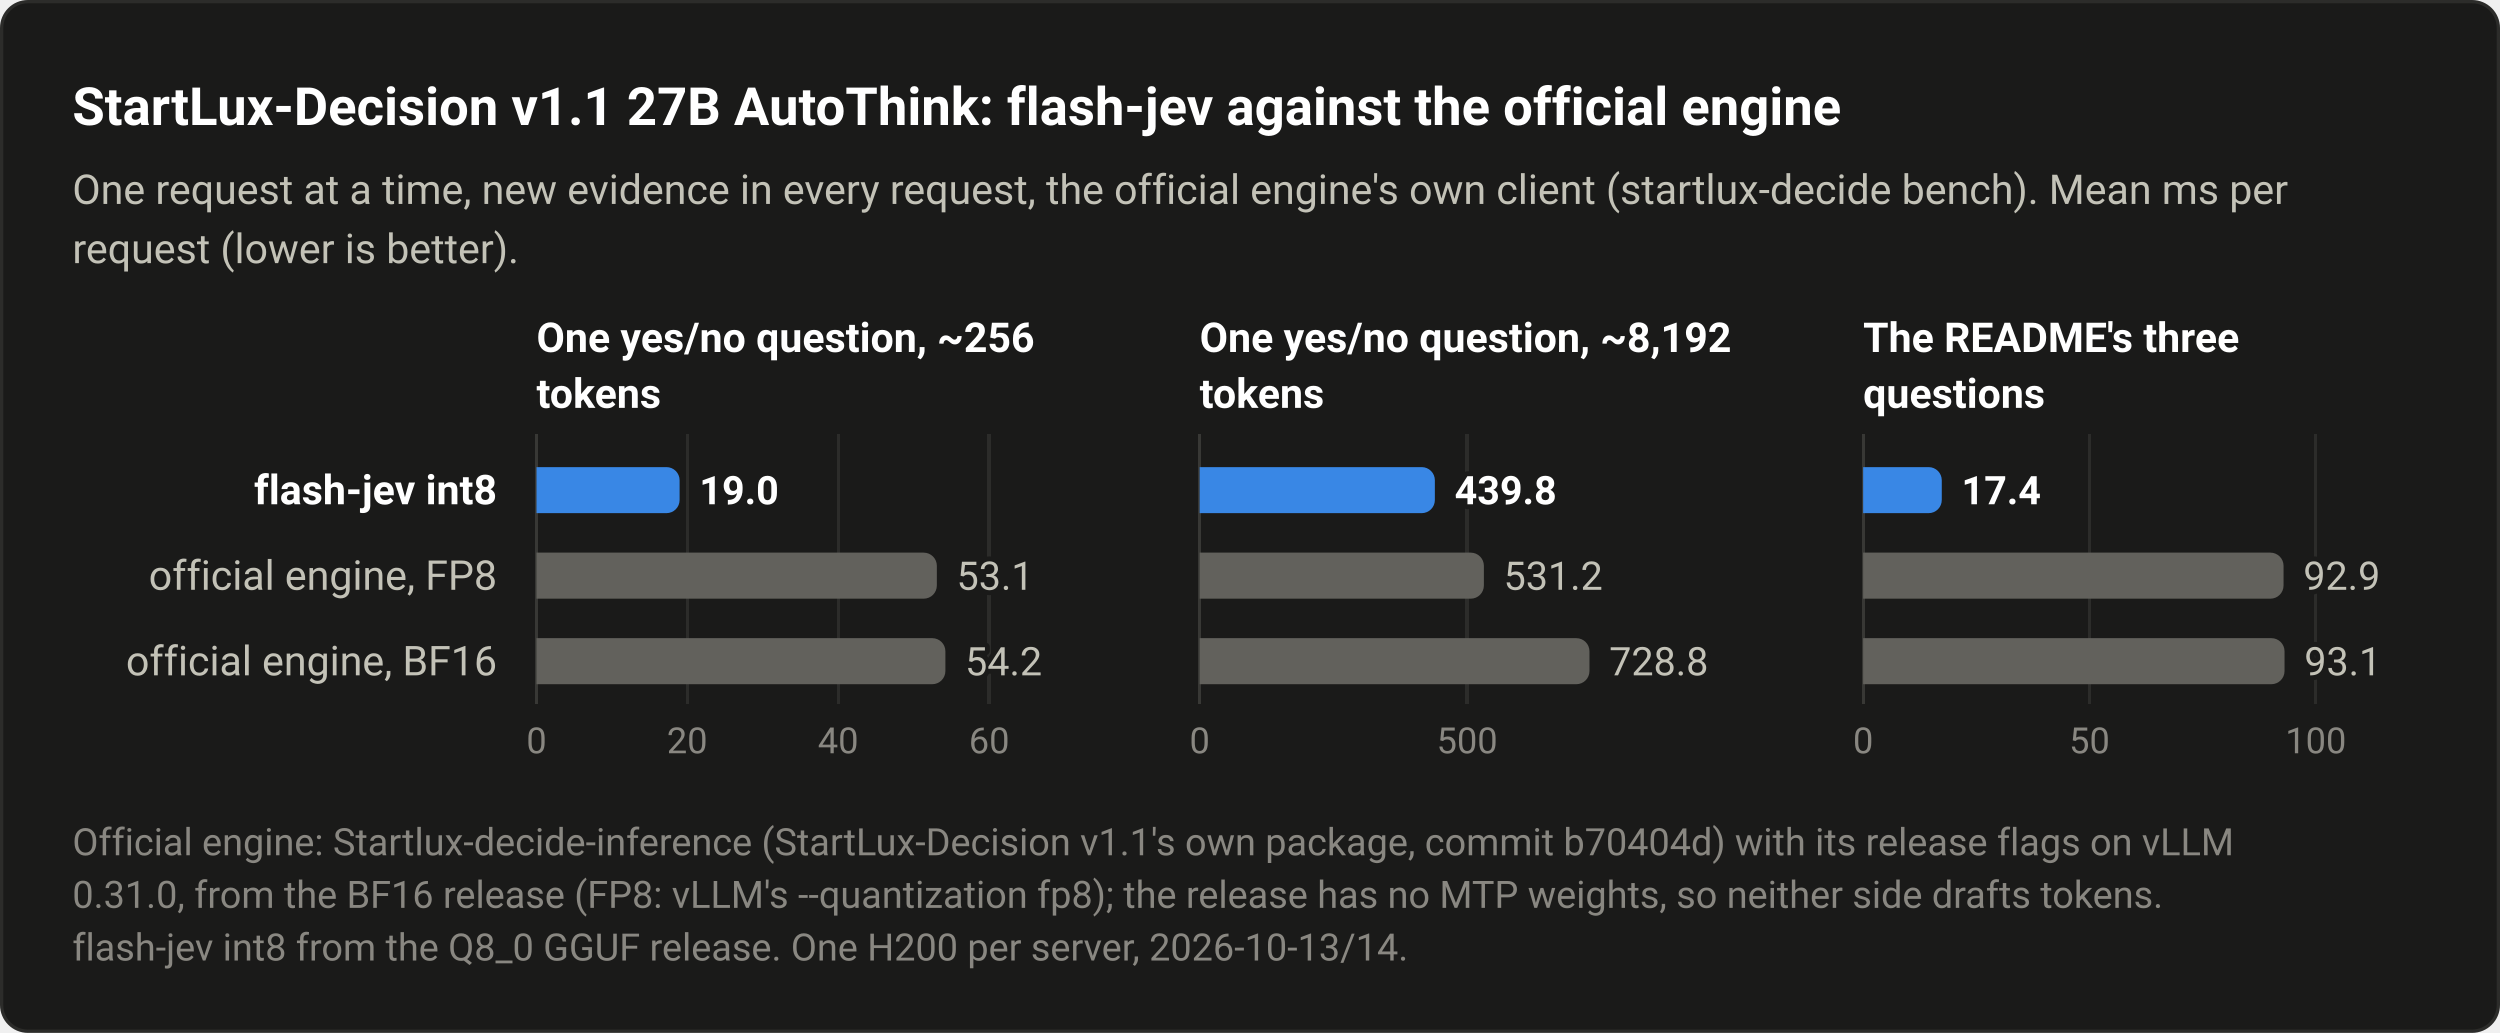
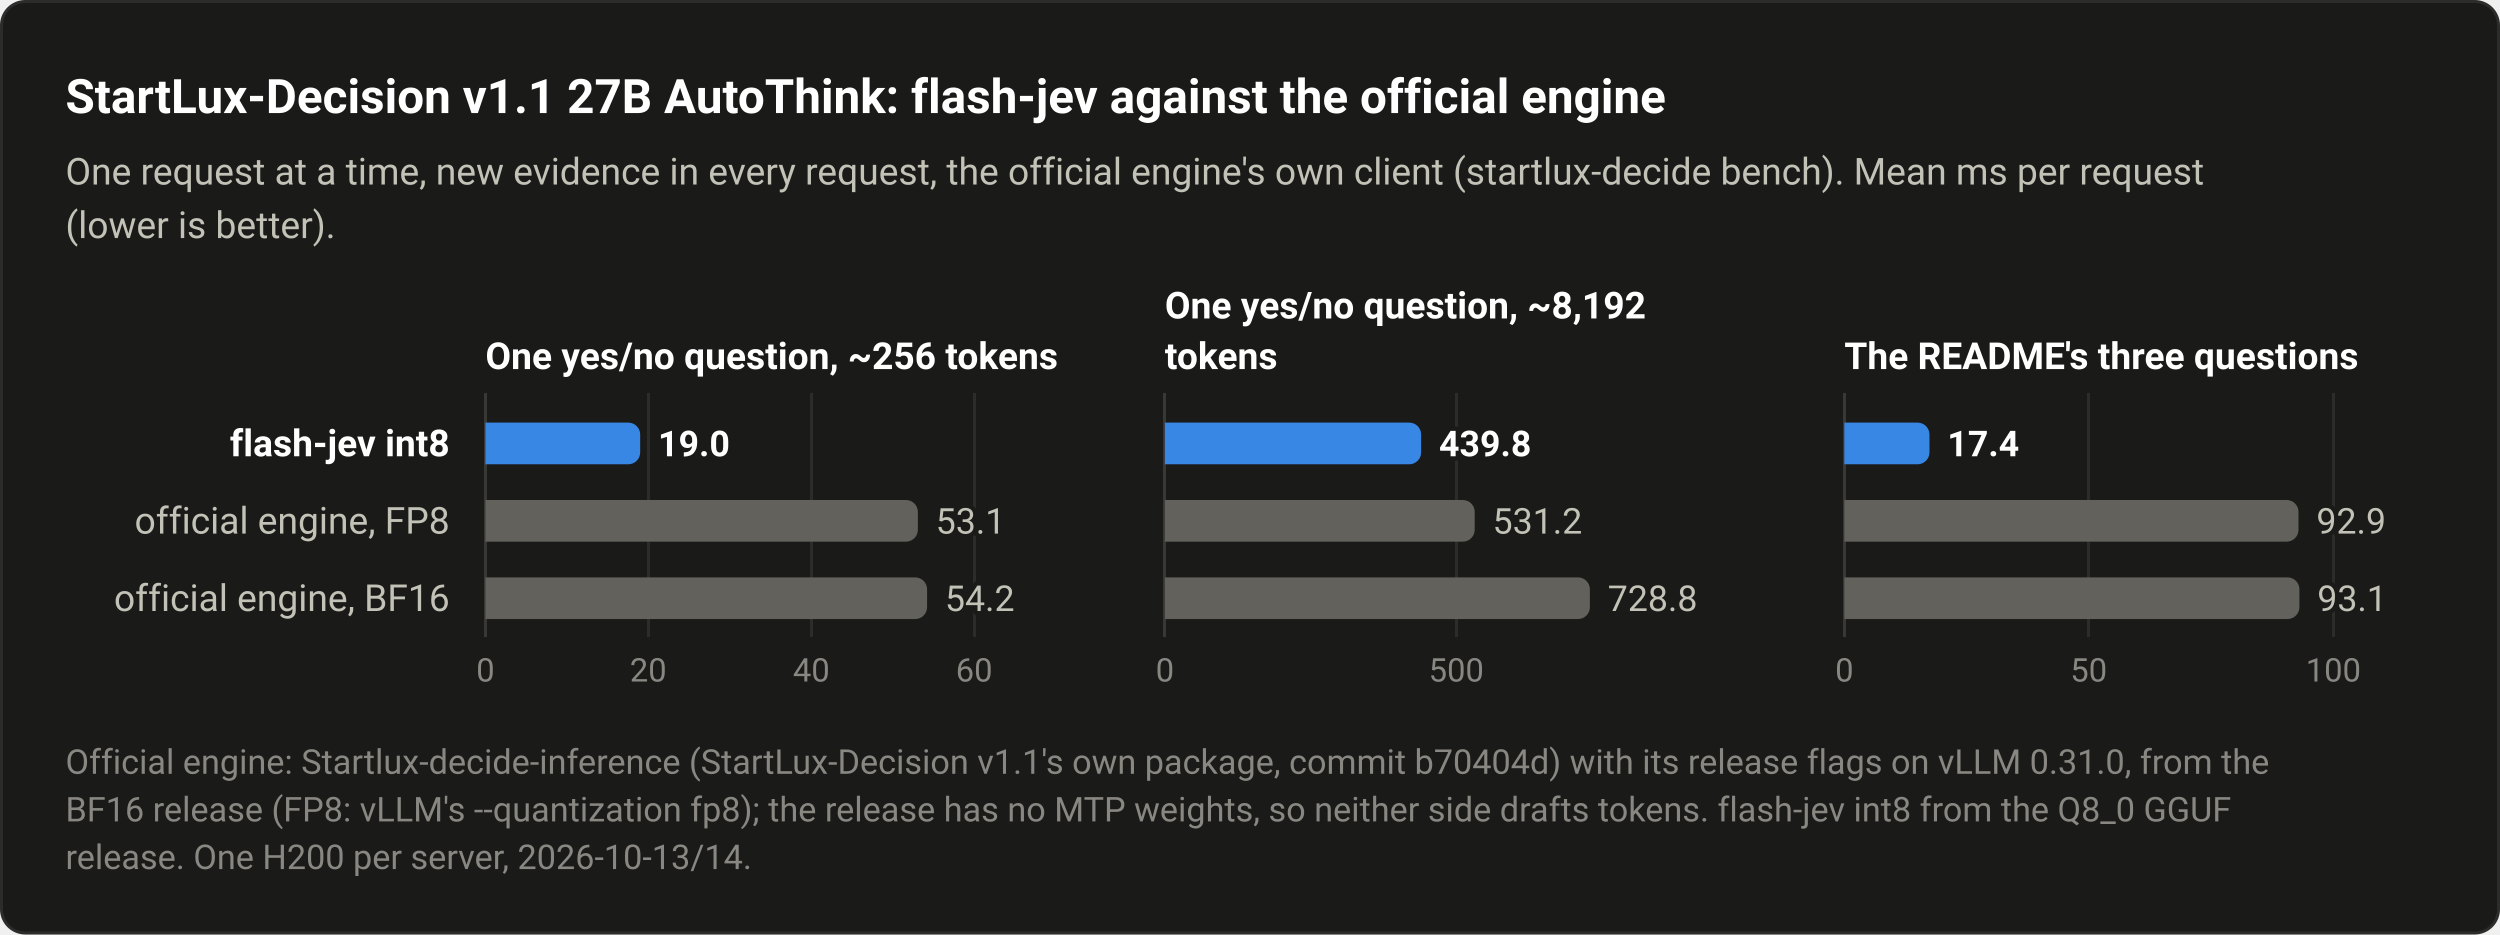
- <svg xmlns="http://www.w3.org/2000/svg" width="760" height="314" viewBox="0 0 760 314" role="img" aria-labelledby="title desc" font-family="system-ui, -apple-system, 'Segoe UI', Roboto, 'Helvetica Neue', Arial, sans-serif">
-   <rect x="0.5" y="0.5" width="759" height="313" rx="8" fill="#1a1a19" stroke="#2c2c2a" />
+ <svg xmlns="http://www.w3.org/2000/svg" width="840" height="314" viewBox="0 0 840 314" role="img" aria-labelledby="title desc" font-family="system-ui, -apple-system, 'Segoe UI', Roboto, 'Helvetica Neue', Arial, sans-serif">
+   <rect x="0.5" y="0.5" width="839" height="313" rx="8" fill="#1a1a19" stroke="#2c2c2a" />
  <text x="22.0" y="38.0" font-size="16" fill="#ffffff" text-anchor="start" font-weight="600">StartLux-Decision v1.1 27B AutoThink: flash-jev against the official engine</text>
-   <text x="22.0" y="62.0" font-size="12.5" fill="#c3c2b7" text-anchor="start" font-weight="400">One request at a time, new evidence in every request, the official engine's own client (startlux-decide bench). Mean ms per</text>
-   <text x="22.0" y="80.0" font-size="12.5" fill="#c3c2b7" text-anchor="start" font-weight="400">request (lower is better).</text>
-   <text x="163.1" y="107.0" font-size="12.5" fill="#ffffff" text-anchor="start" font-weight="600">One yes/no question, ~256</text>
-   <text x="163.1" y="124.0" font-size="12.5" fill="#ffffff" text-anchor="start" font-weight="600">tokens</text>
+   <text x="22.0" y="62.0" font-size="12.5" fill="#c3c2b7" text-anchor="start" font-weight="400">One request at a time, new evidence in every request, the official engine's own client (startlux-decide bench). Mean ms per request</text>
+   <text x="22.0" y="80.0" font-size="12.5" fill="#c3c2b7" text-anchor="start" font-weight="400">(lower is better).</text>
+   <text x="163.1" y="124.0" font-size="12.5" fill="#ffffff" text-anchor="start" font-weight="600">One yes/no question, ~256 tokens</text>
  <text x="163.1" y="229.0" font-size="11" fill="#898781" text-anchor="middle" font-weight="400" style="font-variant-numeric: tabular-nums">0</text>
-   <line x1="208.9" y1="132.0" x2="208.9" y2="214.0" stroke="#2c2c2a" stroke-width="1" shape-rendering="crispEdges" />
-   <text x="208.9" y="229.0" font-size="11" fill="#898781" text-anchor="middle" font-weight="400" style="font-variant-numeric: tabular-nums">20</text>
-   <line x1="254.8" y1="132.0" x2="254.8" y2="214.0" stroke="#2c2c2a" stroke-width="1" shape-rendering="crispEdges" />
-   <text x="254.8" y="229.0" font-size="11" fill="#898781" text-anchor="middle" font-weight="400" style="font-variant-numeric: tabular-nums">40</text>
-   <line x1="300.7" y1="132.0" x2="300.7" y2="214.0" stroke="#2c2c2a" stroke-width="1" shape-rendering="crispEdges" />
-   <text x="300.7" y="229.0" font-size="11" fill="#898781" text-anchor="middle" font-weight="400" style="font-variant-numeric: tabular-nums">60</text>
+   <line x1="217.8" y1="132.0" x2="217.8" y2="214.0" stroke="#2c2c2a" stroke-width="1" shape-rendering="crispEdges" />
+   <text x="217.8" y="229.0" font-size="11" fill="#898781" text-anchor="middle" font-weight="400" style="font-variant-numeric: tabular-nums">20</text>
+   <line x1="272.6" y1="132.0" x2="272.6" y2="214.0" stroke="#2c2c2a" stroke-width="1" shape-rendering="crispEdges" />
+   <text x="272.6" y="229.0" font-size="11" fill="#898781" text-anchor="middle" font-weight="400" style="font-variant-numeric: tabular-nums">40</text>
+   <line x1="327.3" y1="132.0" x2="327.3" y2="214.0" stroke="#2c2c2a" stroke-width="1" shape-rendering="crispEdges" />
+   <text x="327.3" y="229.0" font-size="11" fill="#898781" text-anchor="middle" font-weight="400" style="font-variant-numeric: tabular-nums">60</text>
  <line x1="163.1" y1="132.0" x2="163.1" y2="214.0" stroke="#383835" stroke-width="1" shape-rendering="crispEdges" />
-   <path d="M163.1,142.0 H202.6 A4.0,4.0 0 0 1 206.6,146.0 V152.0 A4.0,4.0 0 0 1 202.6,156.0 H163.1 Z" fill="#3987e5" />
-   <text x="212.6" y="153.3" font-size="12" fill="#ffffff" text-anchor="start" font-weight="600" style="font-variant-numeric: tabular-nums" stroke="#1a1a19" stroke-width="3" stroke-linejoin="round" paint-order="stroke">19.0</text>
-   <path d="M163.1,168.0 H280.8 A4.0,4.0 0 0 1 284.8,172.0 V178.0 A4.0,4.0 0 0 1 280.8,182.0 H163.1 Z" fill="#62615c" />
-   <text x="290.8" y="179.3" font-size="12" fill="#c3c2b7" text-anchor="start" font-weight="400" style="font-variant-numeric: tabular-nums" stroke="#1a1a19" stroke-width="3" stroke-linejoin="round" paint-order="stroke">53.1</text>
-   <path d="M163.1,194.0 H283.4 A4.0,4.0 0 0 1 287.4,198.0 V204.0 A4.0,4.0 0 0 1 283.4,208.0 H163.1 Z" fill="#62615c" />
-   <text x="293.4" y="205.3" font-size="12" fill="#c3c2b7" text-anchor="start" font-weight="400" style="font-variant-numeric: tabular-nums" stroke="#1a1a19" stroke-width="3" stroke-linejoin="round" paint-order="stroke">54.2</text>
-   <text x="364.7" y="107.0" font-size="12.5" fill="#ffffff" text-anchor="start" font-weight="600">One yes/no question, ~8,192</text>
-   <text x="364.7" y="124.0" font-size="12.5" fill="#ffffff" text-anchor="start" font-weight="600">tokens</text>
-   <text x="364.7" y="229.0" font-size="11" fill="#898781" text-anchor="middle" font-weight="400" style="font-variant-numeric: tabular-nums">0</text>
-   <line x1="446.0" y1="132.0" x2="446.0" y2="214.0" stroke="#2c2c2a" stroke-width="1" shape-rendering="crispEdges" />
-   <text x="446.0" y="229.0" font-size="11" fill="#898781" text-anchor="middle" font-weight="400" style="font-variant-numeric: tabular-nums">500</text>
-   <line x1="364.7" y1="132.0" x2="364.7" y2="214.0" stroke="#383835" stroke-width="1" shape-rendering="crispEdges" />
-   <path d="M364.7,142.0 H432.2 A4.0,4.0 0 0 1 436.2,146.0 V152.0 A4.0,4.0 0 0 1 432.2,156.0 H364.7 Z" fill="#3987e5" />
-   <text x="442.2" y="153.3" font-size="12" fill="#ffffff" text-anchor="start" font-weight="600" style="font-variant-numeric: tabular-nums" stroke="#1a1a19" stroke-width="3" stroke-linejoin="round" paint-order="stroke">439.8</text>
-   <path d="M364.7,168.0 H447.1 A4.0,4.0 0 0 1 451.1,172.0 V178.0 A4.0,4.0 0 0 1 447.1,182.0 H364.7 Z" fill="#62615c" />
-   <text x="457.1" y="179.3" font-size="12" fill="#c3c2b7" text-anchor="start" font-weight="400" style="font-variant-numeric: tabular-nums" stroke="#1a1a19" stroke-width="3" stroke-linejoin="round" paint-order="stroke">531.2</text>
-   <path d="M364.7,194.0 H479.2 A4.0,4.0 0 0 1 483.2,198.0 V204.0 A4.0,4.0 0 0 1 479.2,208.0 H364.7 Z" fill="#62615c" />
-   <text x="489.2" y="205.3" font-size="12" fill="#c3c2b7" text-anchor="start" font-weight="400" style="font-variant-numeric: tabular-nums" stroke="#1a1a19" stroke-width="3" stroke-linejoin="round" paint-order="stroke">728.8</text>
-   <text x="566.4" y="107.0" font-size="12.5" fill="#ffffff" text-anchor="start" font-weight="600">The README's three</text>
-   <text x="566.4" y="124.0" font-size="12.5" fill="#ffffff" text-anchor="start" font-weight="600">questions</text>
-   <text x="566.4" y="229.0" font-size="11" fill="#898781" text-anchor="middle" font-weight="400" style="font-variant-numeric: tabular-nums">0</text>
-   <line x1="635.2" y1="132.0" x2="635.2" y2="214.0" stroke="#2c2c2a" stroke-width="1" shape-rendering="crispEdges" />
-   <text x="635.2" y="229.0" font-size="11" fill="#898781" text-anchor="middle" font-weight="400" style="font-variant-numeric: tabular-nums">50</text>
-   <line x1="704.0" y1="132.0" x2="704.0" y2="214.0" stroke="#2c2c2a" stroke-width="1" shape-rendering="crispEdges" />
-   <text x="704.0" y="229.0" font-size="11" fill="#898781" text-anchor="middle" font-weight="400" style="font-variant-numeric: tabular-nums">100</text>
-   <line x1="566.4" y1="132.0" x2="566.4" y2="214.0" stroke="#383835" stroke-width="1" shape-rendering="crispEdges" />
-   <path d="M566.4,142.0 H586.3 A4.0,4.0 0 0 1 590.3,146.0 V152.0 A4.0,4.0 0 0 1 586.3,156.0 H566.4 Z" fill="#3987e5" />
-   <text x="596.3" y="153.3" font-size="12" fill="#ffffff" text-anchor="start" font-weight="600" style="font-variant-numeric: tabular-nums" stroke="#1a1a19" stroke-width="3" stroke-linejoin="round" paint-order="stroke">17.4</text>
-   <path d="M566.4,168.0 H690.2 A4.0,4.0 0 0 1 694.2,172.0 V178.0 A4.0,4.0 0 0 1 690.2,182.0 H566.4 Z" fill="#62615c" />
-   <text x="700.2" y="179.3" font-size="12" fill="#c3c2b7" text-anchor="start" font-weight="400" style="font-variant-numeric: tabular-nums" stroke="#1a1a19" stroke-width="3" stroke-linejoin="round" paint-order="stroke">92.9</text>
-   <path d="M566.4,194.0 H690.5 A4.0,4.0 0 0 1 694.5,198.0 V204.0 A4.0,4.0 0 0 1 690.5,208.0 H566.4 Z" fill="#62615c" />
-   <text x="700.5" y="205.3" font-size="12" fill="#c3c2b7" text-anchor="start" font-weight="400" style="font-variant-numeric: tabular-nums" stroke="#1a1a19" stroke-width="3" stroke-linejoin="round" paint-order="stroke">93.1</text>
+   <path d="M163.1,142.0 H211.1 A4.0,4.0 0 0 1 215.1,146.0 V152.0 A4.0,4.0 0 0 1 211.1,156.0 H163.1 Z" fill="#3987e5" />
+   <text x="221.1" y="153.3" font-size="12" fill="#ffffff" text-anchor="start" font-weight="600" style="font-variant-numeric: tabular-nums" stroke="#1a1a19" stroke-width="3" stroke-linejoin="round" paint-order="stroke">19.0</text>
+   <path d="M163.1,168.0 H304.4 A4.0,4.0 0 0 1 308.4,172.0 V178.0 A4.0,4.0 0 0 1 304.4,182.0 H163.1 Z" fill="#62615c" />
+   <text x="314.4" y="179.3" font-size="12" fill="#c3c2b7" text-anchor="start" font-weight="400" style="font-variant-numeric: tabular-nums" stroke="#1a1a19" stroke-width="3" stroke-linejoin="round" paint-order="stroke">53.1</text>
+   <path d="M163.1,194.0 H307.5 A4.0,4.0 0 0 1 311.5,198.0 V204.0 A4.0,4.0 0 0 1 307.5,208.0 H163.1 Z" fill="#62615c" />
+   <text x="317.5" y="205.3" font-size="12" fill="#c3c2b7" text-anchor="start" font-weight="400" style="font-variant-numeric: tabular-nums" stroke="#1a1a19" stroke-width="3" stroke-linejoin="round" paint-order="stroke">54.2</text>
+   <text x="391.4" y="107.0" font-size="12.5" fill="#ffffff" text-anchor="start" font-weight="600">One yes/no question, ~8,192</text>
+   <text x="391.4" y="124.0" font-size="12.5" fill="#ffffff" text-anchor="start" font-weight="600">tokens</text>
+   <text x="391.4" y="229.0" font-size="11" fill="#898781" text-anchor="middle" font-weight="400" style="font-variant-numeric: tabular-nums">0</text>
+   <line x1="489.3" y1="132.0" x2="489.3" y2="214.0" stroke="#2c2c2a" stroke-width="1" shape-rendering="crispEdges" />
+   <text x="489.3" y="229.0" font-size="11" fill="#898781" text-anchor="middle" font-weight="400" style="font-variant-numeric: tabular-nums">500</text>
+   <line x1="391.4" y1="132.0" x2="391.4" y2="214.0" stroke="#383835" stroke-width="1" shape-rendering="crispEdges" />
+   <path d="M391.4,142.0 H473.5 A4.0,4.0 0 0 1 477.5,146.0 V152.0 A4.0,4.0 0 0 1 473.5,156.0 H391.4 Z" fill="#3987e5" />
+   <text x="483.5" y="153.3" font-size="12" fill="#ffffff" text-anchor="start" font-weight="600" style="font-variant-numeric: tabular-nums" stroke="#1a1a19" stroke-width="3" stroke-linejoin="round" paint-order="stroke">439.8</text>
+   <path d="M391.4,168.0 H491.5 A4.0,4.0 0 0 1 495.5,172.0 V178.0 A4.0,4.0 0 0 1 491.5,182.0 H391.4 Z" fill="#62615c" />
+   <text x="501.5" y="179.3" font-size="12" fill="#c3c2b7" text-anchor="start" font-weight="400" style="font-variant-numeric: tabular-nums" stroke="#1a1a19" stroke-width="3" stroke-linejoin="round" paint-order="stroke">531.2</text>
+   <path d="M391.4,194.0 H530.2 A4.0,4.0 0 0 1 534.2,198.0 V204.0 A4.0,4.0 0 0 1 530.2,208.0 H391.4 Z" fill="#62615c" />
+   <text x="540.2" y="205.3" font-size="12" fill="#c3c2b7" text-anchor="start" font-weight="400" style="font-variant-numeric: tabular-nums" stroke="#1a1a19" stroke-width="3" stroke-linejoin="round" paint-order="stroke">728.8</text>
+   <text x="619.7" y="124.0" font-size="12.5" fill="#ffffff" text-anchor="start" font-weight="600">The README's three questions</text>
+   <text x="619.7" y="229.0" font-size="11" fill="#898781" text-anchor="middle" font-weight="400" style="font-variant-numeric: tabular-nums">0</text>
+   <line x1="701.8" y1="132.0" x2="701.8" y2="214.0" stroke="#2c2c2a" stroke-width="1" shape-rendering="crispEdges" />
+   <text x="701.8" y="229.0" font-size="11" fill="#898781" text-anchor="middle" font-weight="400" style="font-variant-numeric: tabular-nums">50</text>
+   <line x1="784.0" y1="132.0" x2="784.0" y2="214.0" stroke="#2c2c2a" stroke-width="1" shape-rendering="crispEdges" />
+   <text x="784.0" y="229.0" font-size="11" fill="#898781" text-anchor="middle" font-weight="400" style="font-variant-numeric: tabular-nums">100</text>
+   <line x1="619.7" y1="132.0" x2="619.7" y2="214.0" stroke="#383835" stroke-width="1" shape-rendering="crispEdges" />
+   <path d="M619.7,142.0 H644.3 A4.0,4.0 0 0 1 648.3,146.0 V152.0 A4.0,4.0 0 0 1 644.3,156.0 H619.7 Z" fill="#3987e5" />
+   <text x="654.3" y="153.3" font-size="12" fill="#ffffff" text-anchor="start" font-weight="600" style="font-variant-numeric: tabular-nums" stroke="#1a1a19" stroke-width="3" stroke-linejoin="round" paint-order="stroke">17.4</text>
+   <path d="M619.7,168.0 H768.3 A4.0,4.0 0 0 1 772.3,172.0 V178.0 A4.0,4.0 0 0 1 768.3,182.0 H619.7 Z" fill="#62615c" />
+   <text x="778.3" y="179.3" font-size="12" fill="#c3c2b7" text-anchor="start" font-weight="400" style="font-variant-numeric: tabular-nums" stroke="#1a1a19" stroke-width="3" stroke-linejoin="round" paint-order="stroke">92.9</text>
+   <path d="M619.7,194.0 H768.6 A4.0,4.0 0 0 1 772.6,198.0 V204.0 A4.0,4.0 0 0 1 768.6,208.0 H619.7 Z" fill="#62615c" />
+   <text x="778.6" y="205.3" font-size="12" fill="#c3c2b7" text-anchor="start" font-weight="400" style="font-variant-numeric: tabular-nums" stroke="#1a1a19" stroke-width="3" stroke-linejoin="round" paint-order="stroke">93.1</text>
  <text x="151.1" y="153.3" font-size="12.5" fill="#ffffff" text-anchor="end" font-weight="600">flash-jev int8</text>
  <text x="151.1" y="179.3" font-size="12.5" fill="#c3c2b7" text-anchor="end" font-weight="400">official engine, FP8</text>
  <text x="151.1" y="205.3" font-size="12.5" fill="#c3c2b7" text-anchor="end" font-weight="400">official engine, BF16</text>
-   <text x="22.0" y="260.0" font-size="11.5" fill="#898781" text-anchor="start" font-weight="400">Official engine: Startlux-decide-inference (StartLux-Decision v1.1's own package, commit b70404d) with its release flags on vLLM</text>
-   <text x="22.0" y="276.0" font-size="11.5" fill="#898781" text-anchor="start" font-weight="400">0.31.0, from the BF16 release (FP8: vLLM's --quantization fp8); the release has no MTP weights, so neither side drafts tokens.</text>
-   <text x="22.0" y="292.0" font-size="11.5" fill="#898781" text-anchor="start" font-weight="400">flash-jev int8 from the Q8_0 GGUF release. One H200 per server, 2026-10-13/14.</text>
+   <text x="22.0" y="260.0" font-size="11.5" fill="#898781" text-anchor="start" font-weight="400">Official engine: Startlux-decide-inference (StartLux-Decision v1.1's own package, commit b70404d) with its release flags on vLLM 0.31.0, from the</text>
+   <text x="22.0" y="276.0" font-size="11.5" fill="#898781" text-anchor="start" font-weight="400">BF16 release (FP8: vLLM's --quantization fp8); the release has no MTP weights, so neither side drafts tokens. flash-jev int8 from the Q8_0 GGUF</text>
+   <text x="22.0" y="292.0" font-size="11.5" fill="#898781" text-anchor="start" font-weight="400">release. One H200 per server, 2026-10-13/14.</text>
</svg>
